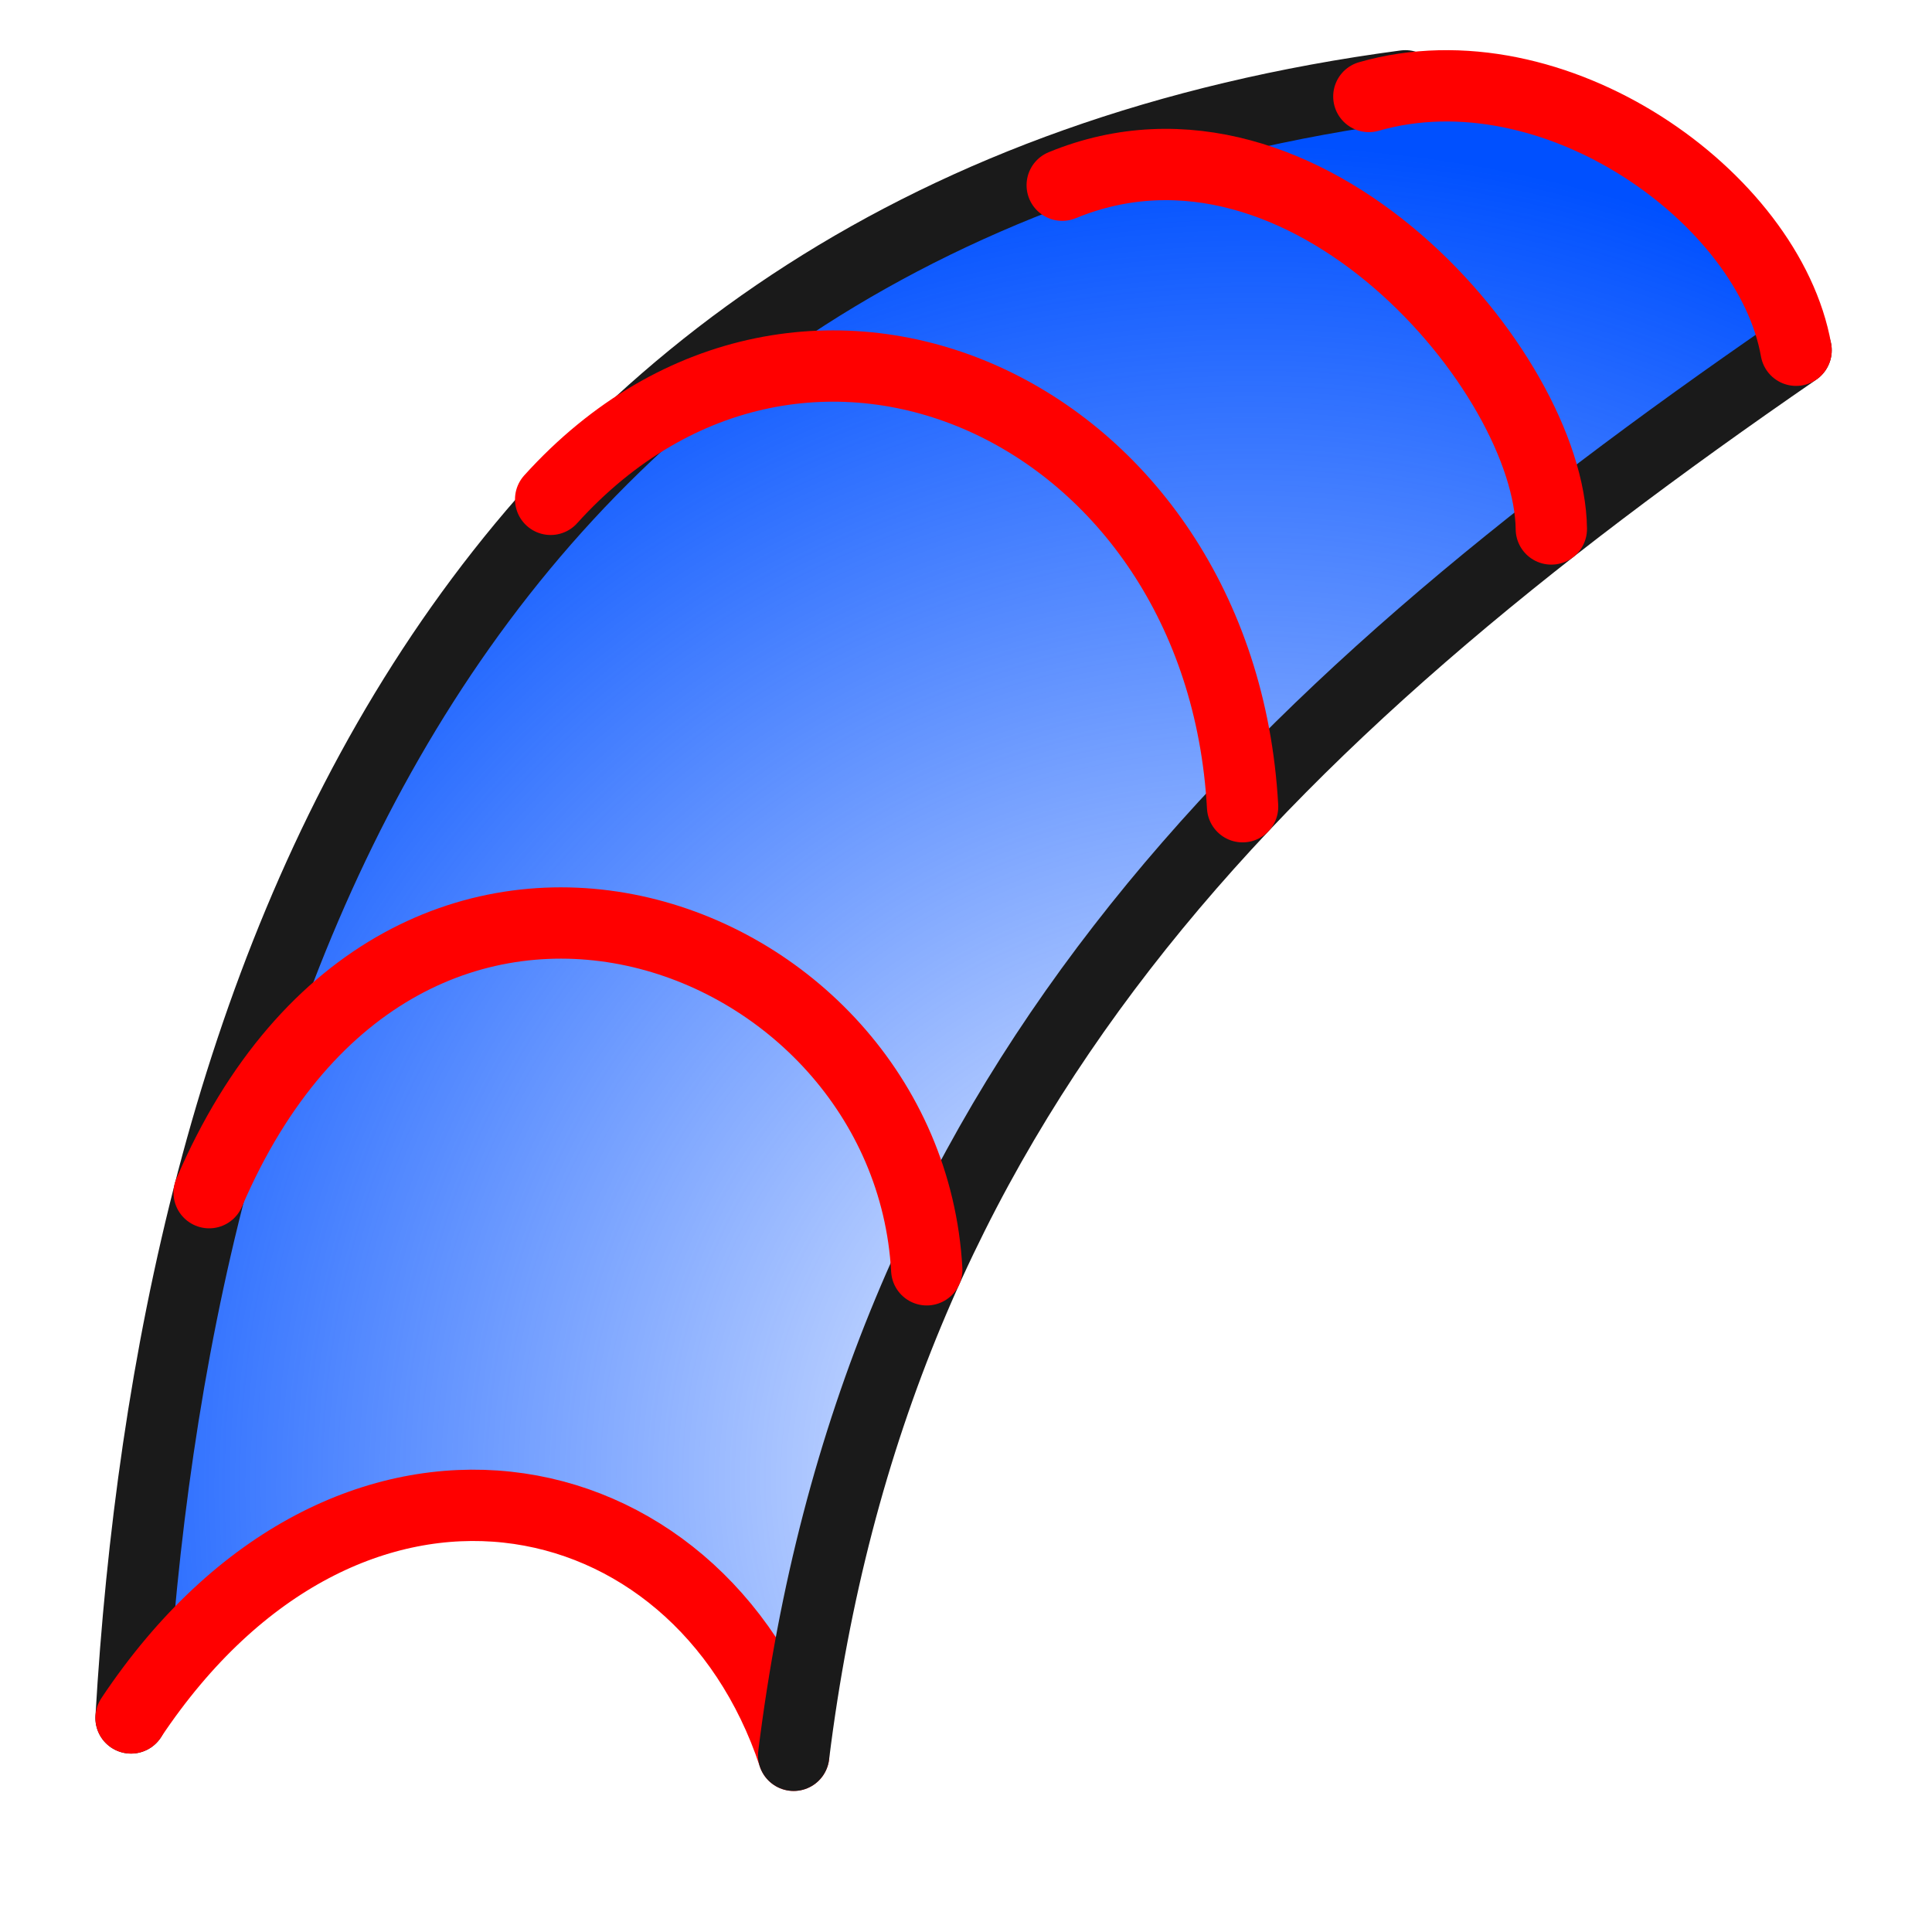
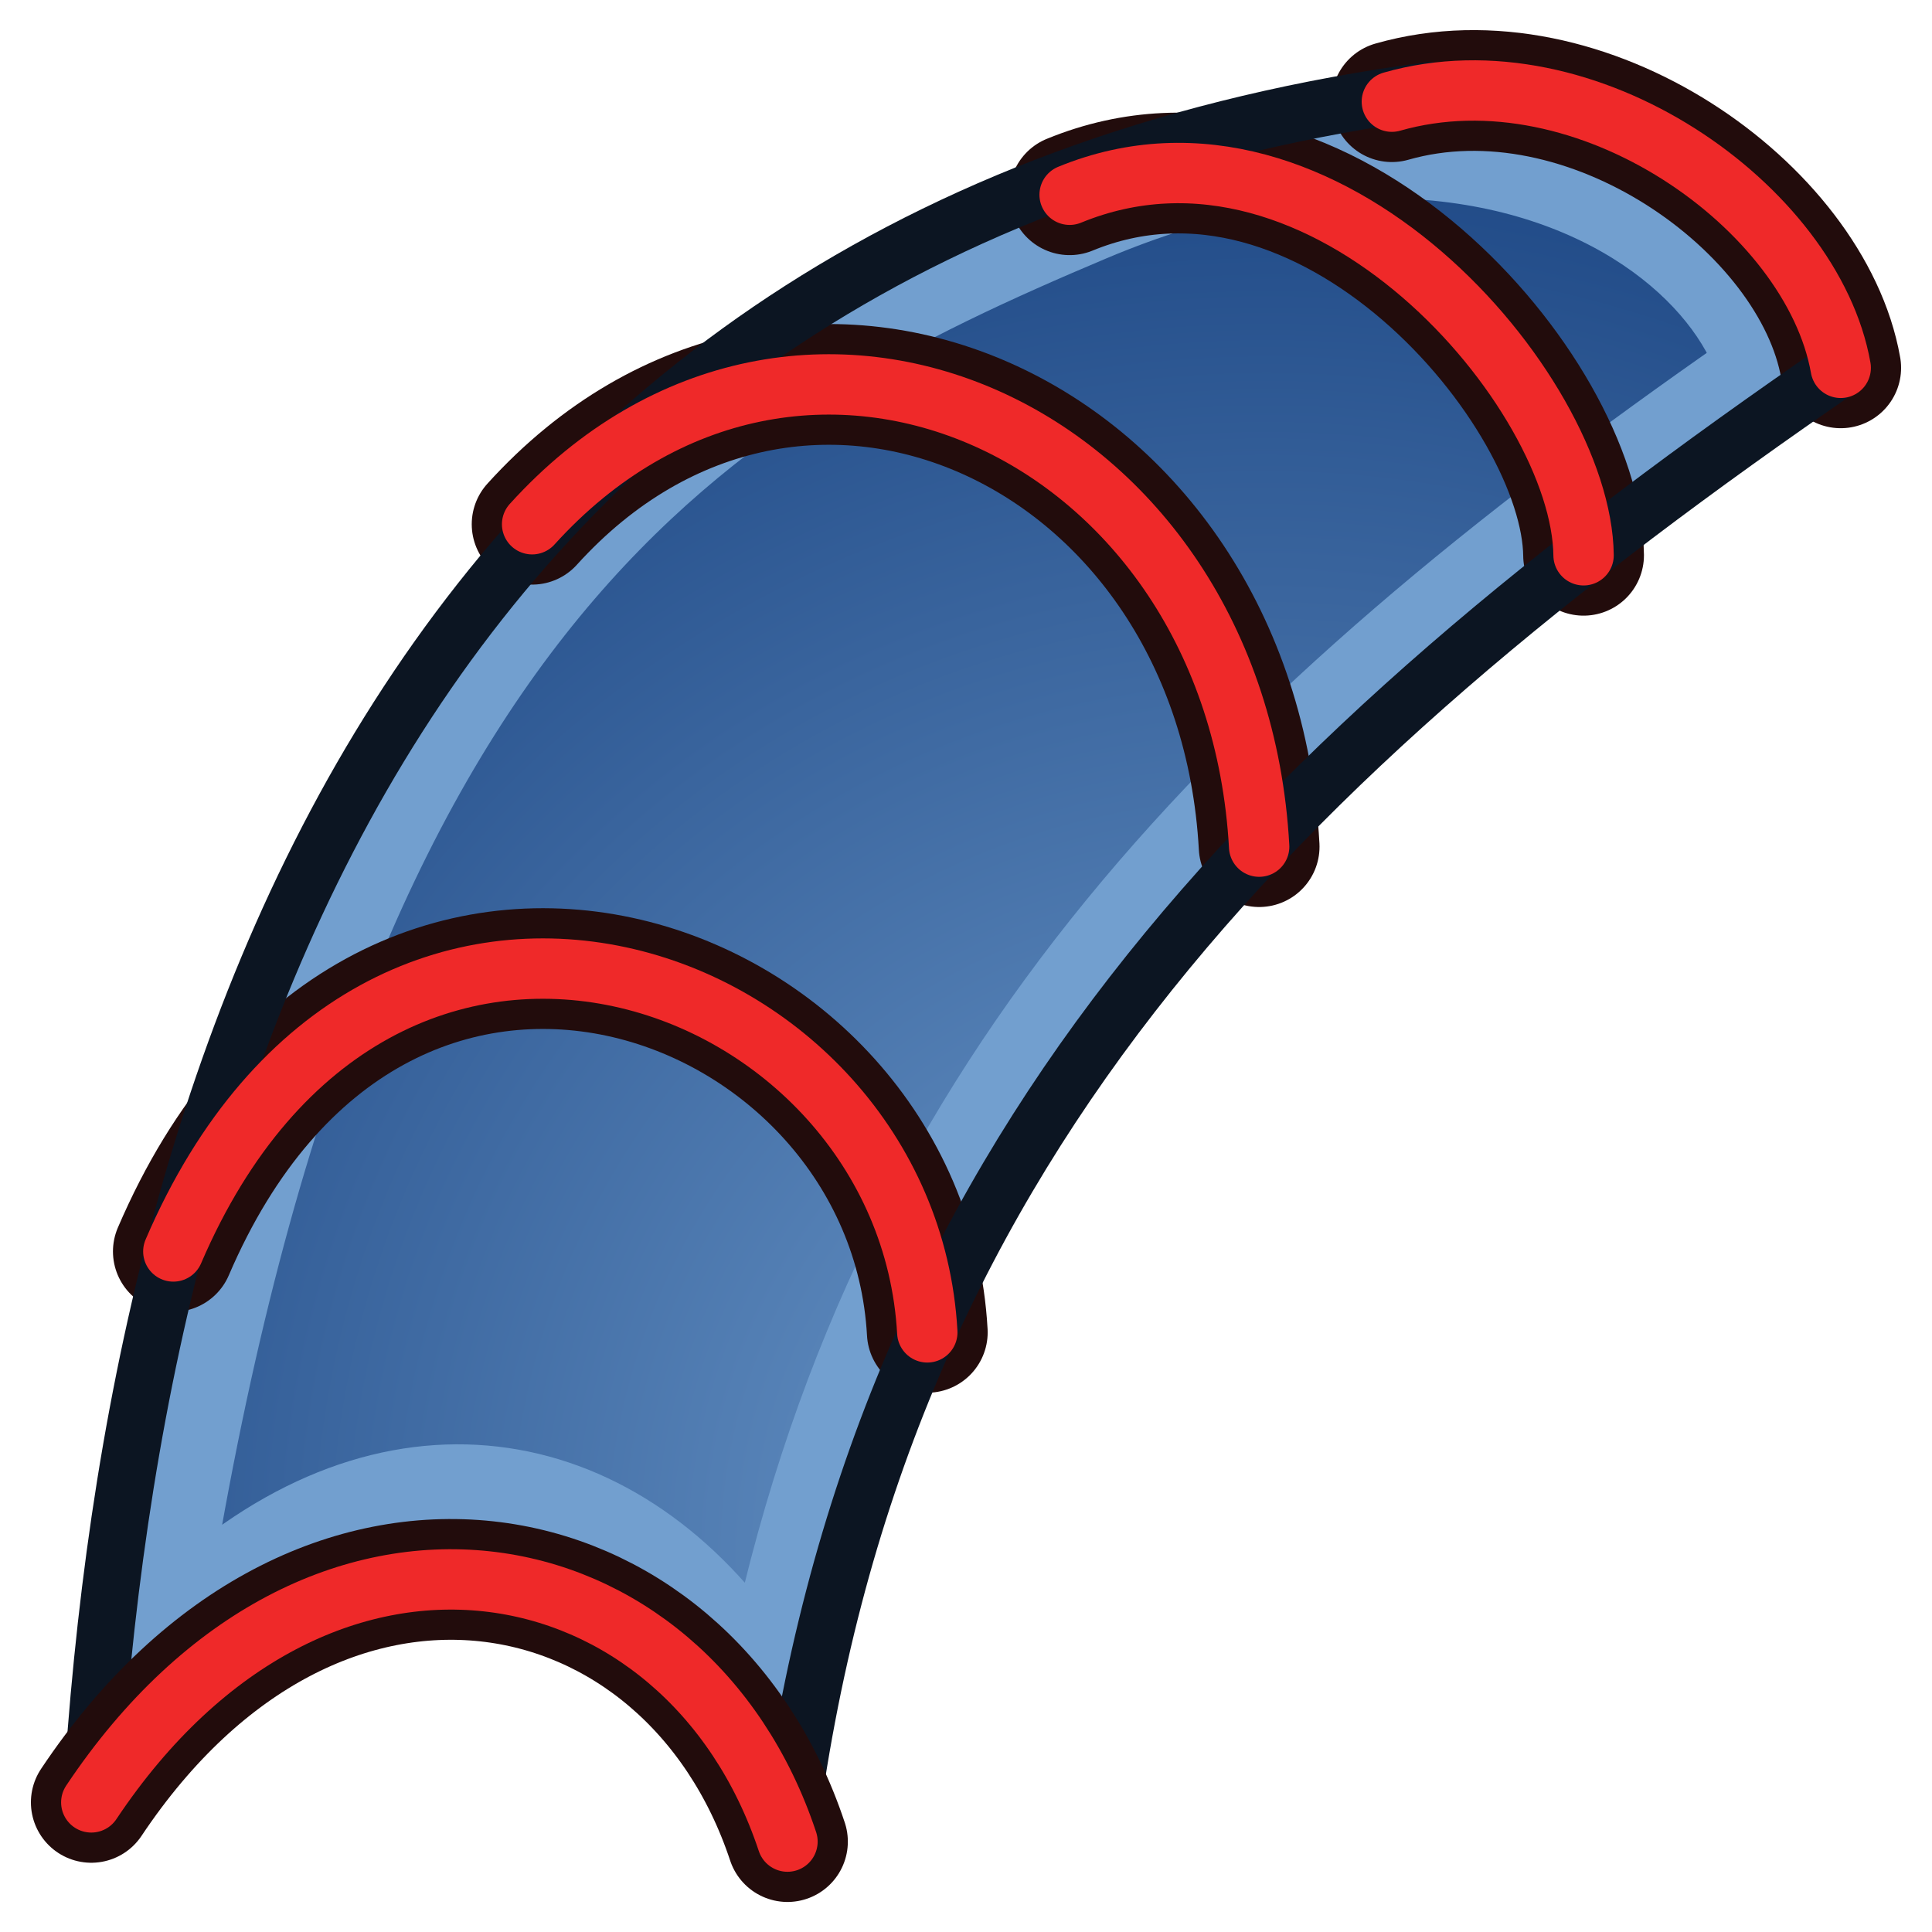
- <svg xmlns="http://www.w3.org/2000/svg" xmlns:xlink="http://www.w3.org/1999/xlink" version="1.1" id="svg2" height="51.2" width="51.2">
-   <defs id="defs4">
+ <svg xmlns="http://www.w3.org/2000/svg" xmlns:xlink="http://www.w3.org/1999/xlink" width="64" height="64" id="svg2869" version="1.1" viewBox="0 0 64 64">
+   <defs id="defs2871">
+     <linearGradient id="linearGradient5">
+       <stop style="stop-color:#ef2929;stop-opacity:1;" offset="0" id="stop19" />
+       <stop style="stop-color:#ef2929;stop-opacity:0;" offset="1" id="stop20" />
+     </linearGradient>
+     <linearGradient id="swatch18">
+       <stop style="stop-color:#ef2929;stop-opacity:1;" offset="0" id="stop18" />
+     </linearGradient>
+     <linearGradient id="swatch15">
+       <stop style="stop-color:#3d0000;stop-opacity:1;" offset="0" id="stop15" />
+     </linearGradient>
+     <linearGradient id="linearGradient5-1">
+       <stop style="stop-color:#ef2929;stop-opacity:1;" offset="0" id="stop5" />
+       <stop style="stop-color:#ef2929;stop-opacity:0;" offset="1" id="stop6" />
+     </linearGradient>
+     <linearGradient id="linearGradient3836-9">
+       <stop style="stop-color:#a40000;stop-opacity:1" offset="0" id="stop3838-8" />
+       <stop style="stop-color:#ef2929;stop-opacity:1" offset="1" id="stop3840-1" />
+     </linearGradient>
+     <radialGradient xlink:href="#linearGradient11" id="radialGradient13" cx="39.502" cy="40.727" fx="39.502" fy="40.727" r="22.062" gradientTransform="matrix(1.793729,1.017333,-1.038328,1.824402,12.77456,-63.36088)" gradientUnits="userSpaceOnUse" />
    <linearGradient id="linearGradient11">
-       <stop style="stop-color:#0050ff;stop-opacity:0;" offset="0" id="stop13" />
-       <stop style="stop-color:#0050ff;stop-opacity:1;" offset="1" id="stop11" />
+       <stop style="stop-color:#729fcf;stop-opacity:1" offset="0" id="stop13" />
+       <stop style="stop-color:#204a87;stop-opacity:1" offset="1" id="stop11" />
    </linearGradient>
-     <linearGradient gradientTransform="translate(0,-1004.36)" x2="36" gradientUnits="userSpaceOnUse" y2="1040.36" x1="13" y1="1016.36" id="a">
-       <stop id="stop7" stop-color="#292c2f" />
-       <stop id="stop9" stop-opacity="0" offset="1" />
-     </linearGradient>
-     <linearGradient gradientTransform="scale(1.066667)" gradientUnits="userSpaceOnUse" x2="0" y2="4" y1="44" id="b">
-       <stop id="stop12" stop-color="#7cbaf8" />
-       <stop id="stop14" stop-color="#f4fcff" offset="1" />
-     </linearGradient>
-     <linearGradient spreadMethod="pad" x1="0" gradientTransform="matrix(1.02857,0,0,1.2,-5.314,-4.8)" gradientUnits="userSpaceOnUse" x2="0" y2="9" y1="39" id="c">
-       <stop id="stop17" stop-color="#197cf1" />
-       <stop id="stop19" stop-color="#20bcfa" offset="1" />
-     </linearGradient>
-     <radialGradient xlink:href="#linearGradient11" id="radialGradient13" cx="39.502" cy="40.727" fx="39.502" fy="40.727" r="22.062" gradientTransform="matrix(1.365723,0.7759303,-0.79057,1.39149,10.89767,-48.33786)" gradientUnits="userSpaceOnUse" />
  </defs>
-   <path id="path11" style="fill:url(#radialGradient13);stroke:none;stroke-width:1.89;stroke-linecap:round;stroke-linejoin:round;stroke-opacity:1" d="M 21.033,46.517 C 18.499,38.871 9.181,36.958 3.473,45.527 5.294,29.636 7.284,9.908 29.188,4.567 41.112,-1.426 46.679,4.058 47.598,9.282 33.215,19.183 23.188,29.184 21.033,46.517 Z" />
-   <path style="fill:none;stroke:#1a1a1a;stroke-width:1.89;stroke-linecap:round;stroke-linejoin:round;stroke-opacity:1" d="M 3.473,45.527 C 4.574,26.664 11.758,5.665 37.242,2.274" id="path1" />
-   <path style="fill:none;stroke:#ff0000;stroke-width:1.89;stroke-linecap:round;stroke-linejoin:round;stroke-opacity:1" d="M 21.033,46.517 C 18.499,38.871 9.181,36.958 3.473,45.527" id="path6" />
-   <path style="fill:none;stroke:#1a1a1a;stroke-width:1.89;stroke-linecap:round;stroke-linejoin:round;stroke-opacity:1" d="M 47.598,9.282 C 33.215,19.183 23.188,29.184 21.033,46.517" id="path5" />
-   <path style="fill:none;stroke:#ff0000;stroke-width:1.89;stroke-linecap:round;stroke-linejoin:round;stroke-opacity:1" d="M 36.276,2.557 C 41.193,1.15 46.887,5.244 47.598,9.282" id="path4" />
-   <path style="fill:none;stroke:#ff0000;stroke-width:1.89;stroke-linecap:round;stroke-linejoin:miter;stroke-opacity:1" d="m 14.593,13.233 c 6.706,-7.422 17.758,-2.408 18.337,8.146" id="path2" />
-   <path style="fill:none;stroke:#ff0000;stroke-width:1.89;stroke-linecap:round;stroke-linejoin:miter;stroke-opacity:1" d="M 5.543,31.607 C 10.702,19.56 24.052,24.467 24.56,33.651" id="path3" />
-   <path style="fill:none;stroke:#ff0000;stroke-width:1.89;stroke-linecap:round;stroke-linejoin:miter;stroke-opacity:1" d="M 28.15,4.908 C 34.605,2.251 41.067,9.891 41.112,14.018" id="path7" />
+   <g id="layer3" style="display:inline">
+     <path id="path11" style="display:inline;fill:#729fcf;stroke:none;stroke-width:1.89;stroke-linecap:round;stroke-linejoin:round;stroke-opacity:1" d="M 26.086,61.005 C 22.758,50.98 10.52,48.472 3.024,59.706 5.415,38.871 9.09,13.185 36.797,6.004 52.458,-1.854 59.769,5.336 60.976,12.185 42.086,25.167 28.917,38.278 26.086,61.005 Z" />
+     <path id="path8" style="display:inline;fill:url(#radialGradient13);stroke:#729fcf;stroke-width:1.89;stroke-linecap:round;stroke-linejoin:round;stroke-opacity:1" d="M 46.098,5.621 C 52.631,5.752 56.619,9.091 57.727,12.012 40.963,23.683 29.322,35.23 25.15,54.555 20.498,47.935 12.804,46.567 6.006,52.816 11.363,19.76 23.795,12.958 36.293,7.684 c 3.657,-1.543 6.96,-2.119 9.805,-2.062 z" />
+     <path style="display:inline;fill:none;stroke:#220c0c;stroke-width:4;stroke-linecap:round;stroke-linejoin:round;stroke-dasharray:none;stroke-opacity:1" d="M 46.107,3.368 C 52.565,1.524 60.043,6.891 60.976,12.185" id="path10" />
+     <path style="display:inline;fill:none;stroke:#220c0c;stroke-width:4;stroke-linecap:round;stroke-linejoin:miter;stroke-opacity:1;stroke-dasharray:none" d="M 17.627,17.366 C 26.435,7.635 40.95,14.209 41.711,28.046" id="path12" />
+     <path style="display:inline;fill:none;stroke:#220c0c;stroke-width:4;stroke-linecap:round;stroke-linejoin:miter;stroke-opacity:1;stroke-dasharray:none" d="M 5.742,41.456 C 12.518,25.66 30.052,32.094 30.718,44.136" id="path13" />
+     <path style="display:inline;fill:none;stroke:#220c0c;stroke-width:4;stroke-linecap:round;stroke-linejoin:miter;stroke-opacity:1;stroke-dasharray:none" d="M 35.433,6.451 C 43.911,2.968 52.399,12.984 52.458,18.394" id="path14" />
+     <path style="display:inline;fill:none;stroke:#0c1522;stroke-width:1.89;stroke-linecap:round;stroke-linejoin:round;stroke-opacity:1" d="M 3.024,59.706 C 4.469,34.975 13.904,7.444 47.375,2.997" id="path1" />
+     <path style="display:inline;fill:none;stroke:#0c1522;stroke-width:1.89;stroke-linecap:round;stroke-linejoin:round;stroke-opacity:1" d="M 60.976,12.185 C 42.086,25.167 28.917,38.278 26.086,61.005" id="path5" />
+     <path style="display:inline;fill:none;stroke:#ef2929;stroke-width:2;stroke-linecap:round;stroke-linejoin:round;stroke-opacity:1;stroke-dasharray:none" d="M 46.107,3.368 C 52.565,1.524 60.043,6.891 60.976,12.185" id="path4" />
+     <path style="display:inline;fill:none;stroke:#ef2929;stroke-width:2;stroke-linecap:round;stroke-linejoin:miter;stroke-opacity:1;stroke-dasharray:none" d="M 17.627,17.366 C 26.435,7.635 40.95,14.209 41.711,28.046" id="path2" />
+     <path style="display:inline;fill:none;stroke:#ef2929;stroke-width:2;stroke-linecap:round;stroke-linejoin:miter;stroke-opacity:1;stroke-dasharray:none" d="M 5.742,41.456 C 12.518,25.66 30.052,32.094 30.718,44.136" id="path3" />
+     <path style="display:inline;fill:none;stroke:#ef2929;stroke-width:2;stroke-linecap:round;stroke-linejoin:miter;stroke-opacity:1;stroke-dasharray:none" d="M 35.433,6.451 C 43.911,2.968 52.399,12.984 52.458,18.394" id="path7" />
+     <path style="display:inline;fill:none;stroke:#220c0c;stroke-width:4;stroke-linecap:round;stroke-linejoin:round;stroke-dasharray:none;stroke-opacity:1" d="M 26.086,61.005 C 22.758,50.98 10.52,48.472 3.024,59.706" id="path9" />
+     <path style="display:inline;fill:none;stroke:#ef2929;stroke-width:2;stroke-linecap:round;stroke-linejoin:round;stroke-opacity:1;stroke-dasharray:none" d="M 26.086,61.005 C 22.758,50.98 10.52,48.472 3.024,59.706" id="path6" />
+   </g>
</svg>
